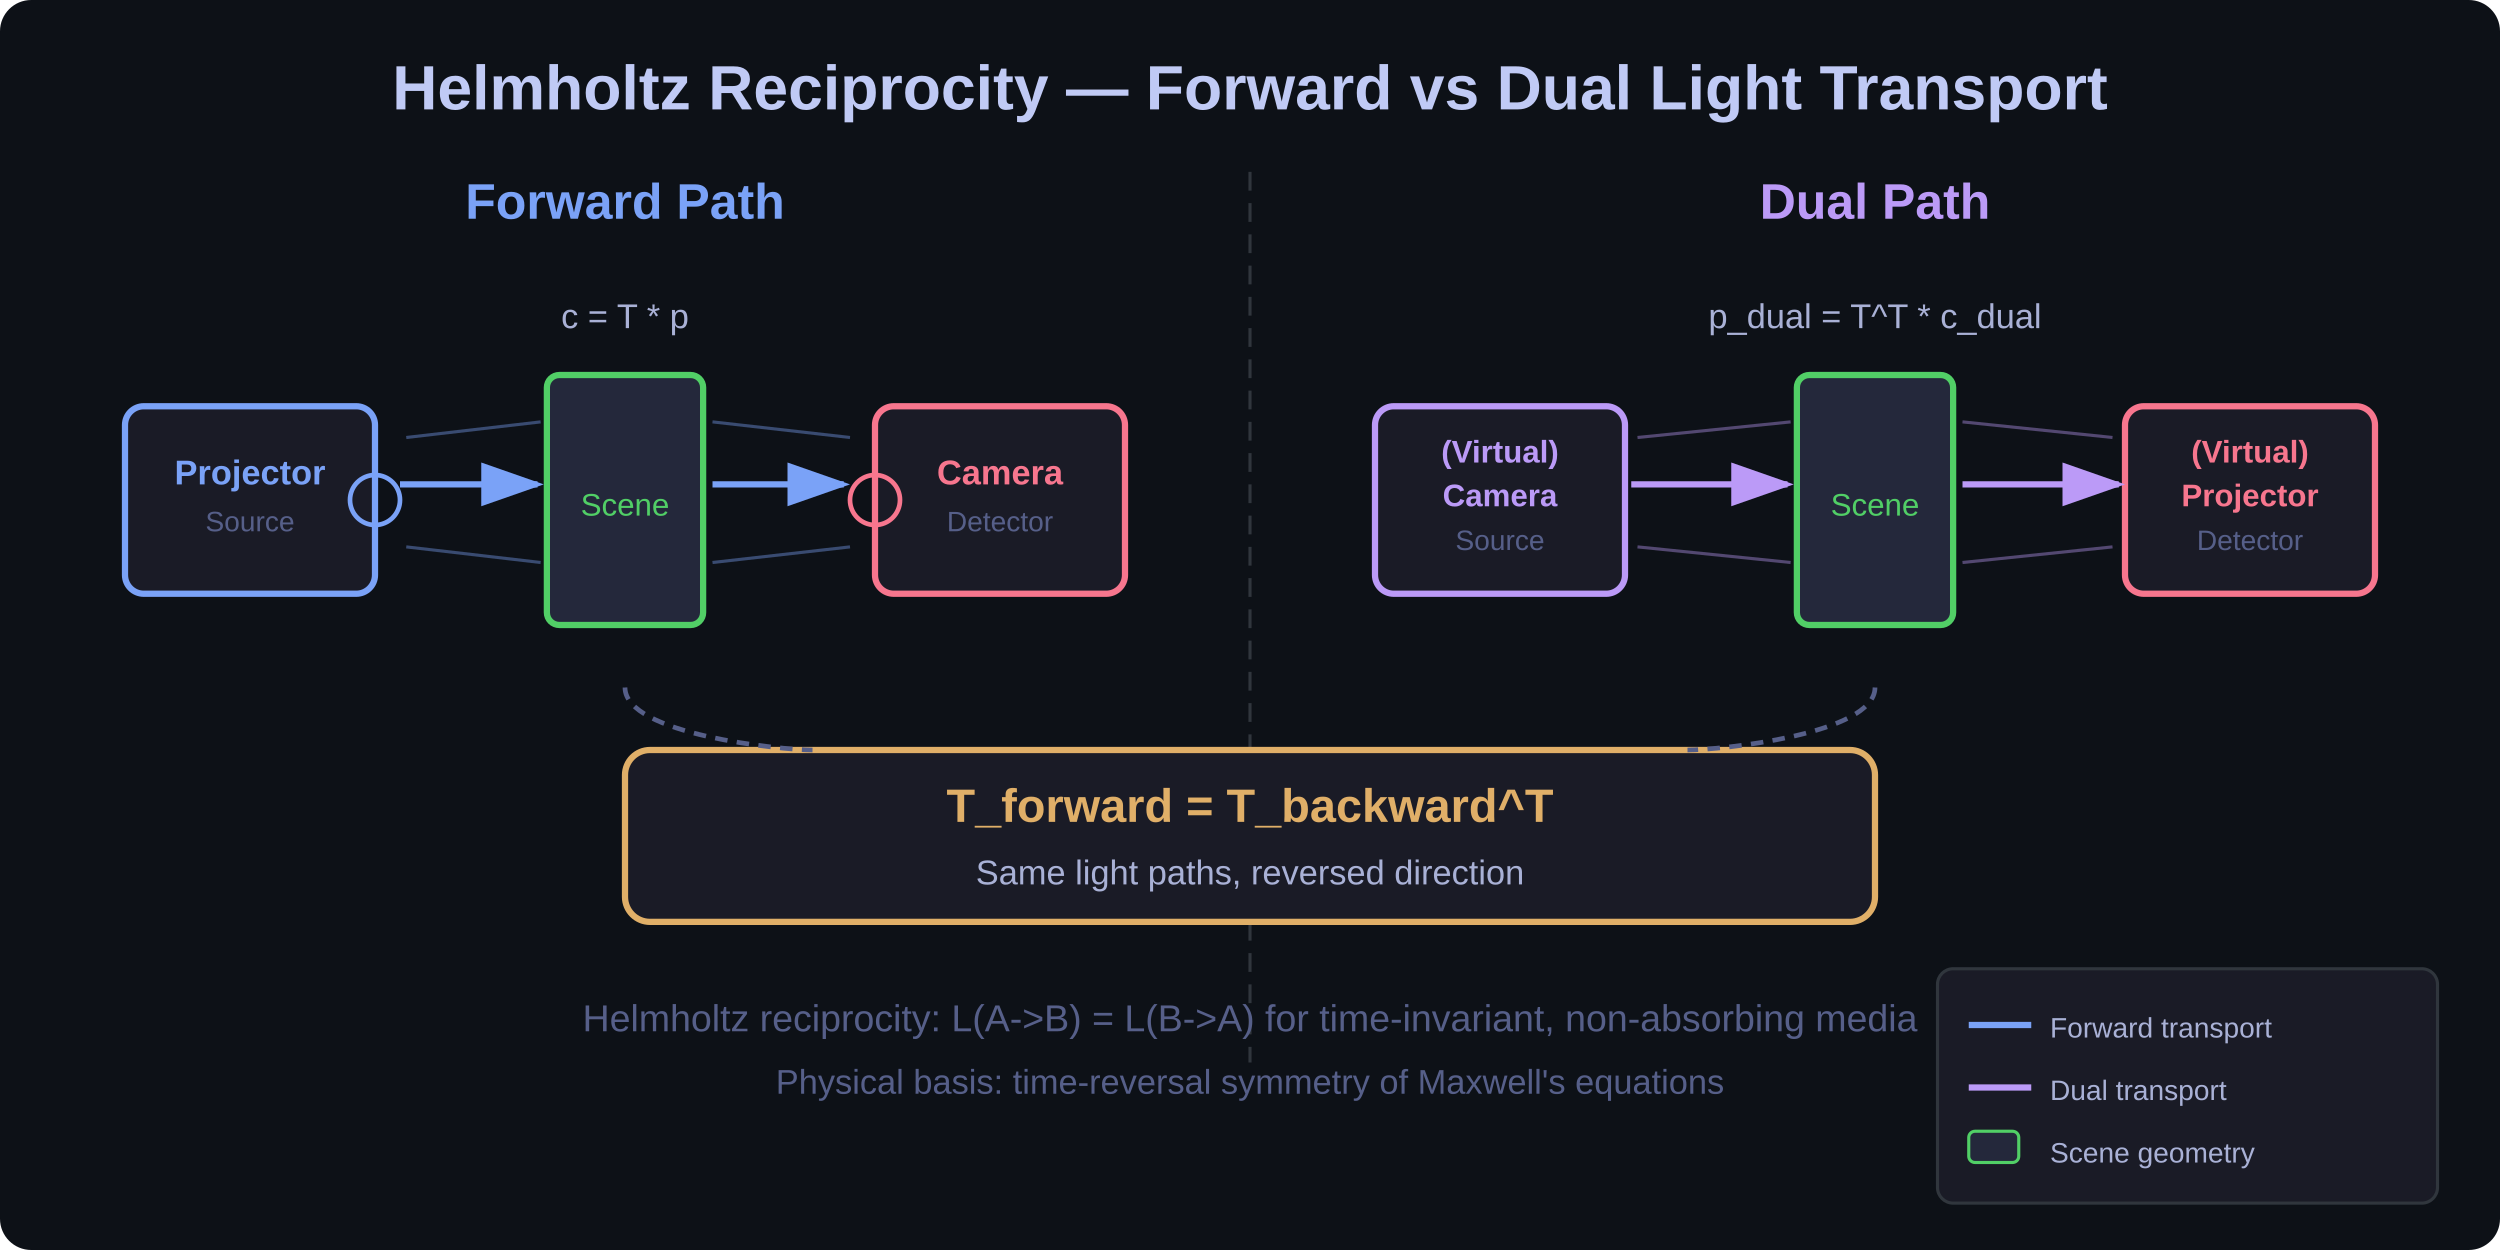
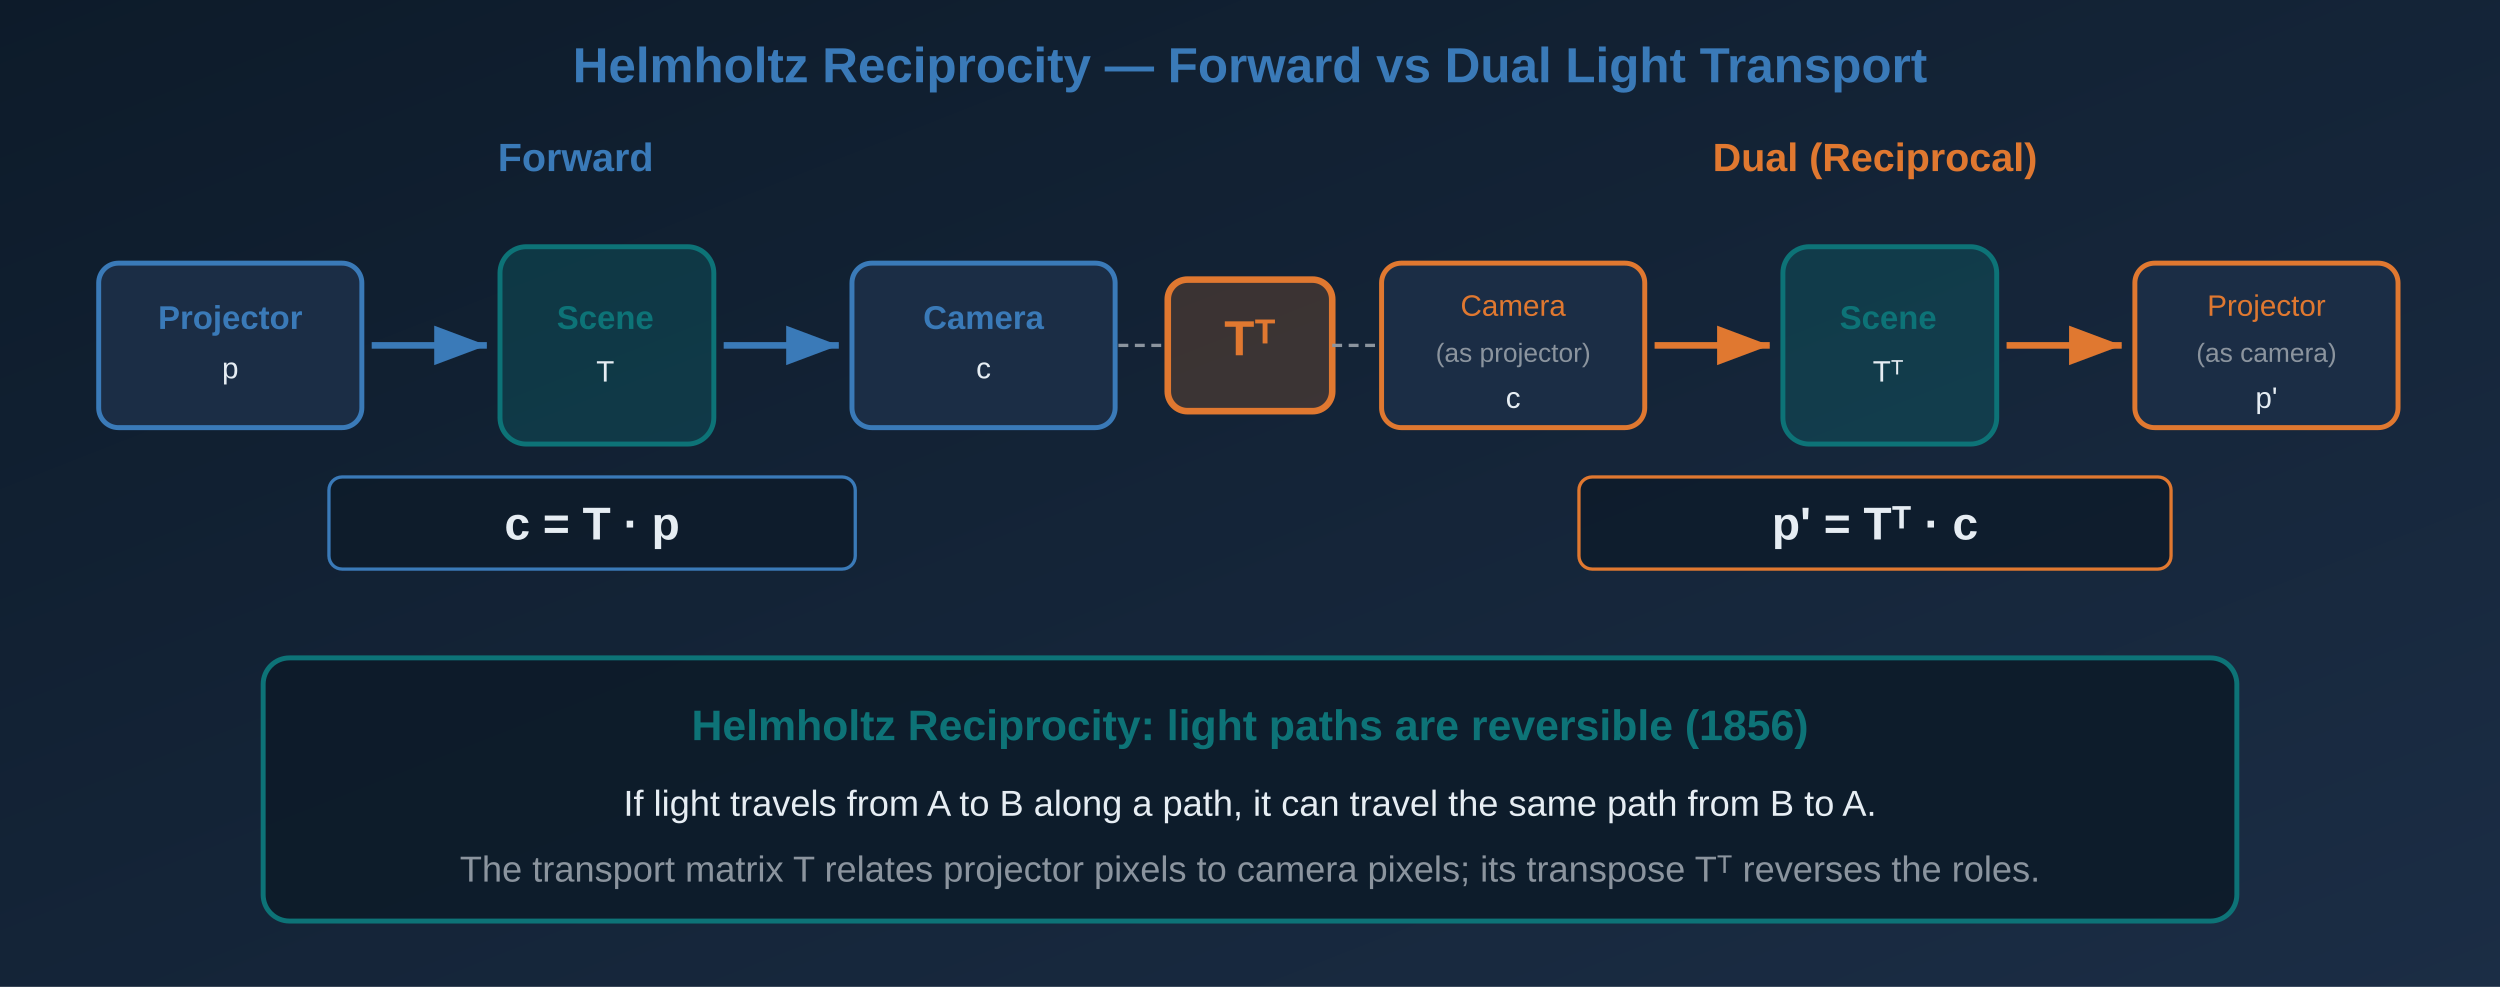
- <svg xmlns="http://www.w3.org/2000/svg" viewBox="0 0 800 400" font-family="Segoe UI, Arial, sans-serif">
+ <svg xmlns="http://www.w3.org/2000/svg" width="760" height="300" viewBox="0 0 760 300">
  <defs>
-     <marker id="fwd" markerWidth="10" markerHeight="7" refX="9" refY="3.5" orient="auto">
-       <polygon points="0 0, 10 3.5, 0 7" fill="#7aa2f7" />
+     <linearGradient id="bgGrad" x1="0" y1="0" x2="1" y2="1">
+       <stop offset="0%" style="stop-color:#0d1b2a;stop-opacity:1" />
+       <stop offset="100%" style="stop-color:#1b2d45;stop-opacity:1" />
+     </linearGradient>
+     <marker id="arrowBlue" markerWidth="8" markerHeight="6" refX="8" refY="3" orient="auto">
+       <polygon points="0 0, 8 3, 0 6" style="fill:#3a7ab8" />
    </marker>
-     <marker id="dual" markerWidth="10" markerHeight="7" refX="9" refY="3.5" orient="auto">
-       <polygon points="0 0, 10 3.5, 0 7" fill="#bb9af7" />
-     </marker>
-     <marker id="fwdRev" markerWidth="10" markerHeight="7" refX="9" refY="3.5" orient="auto">
-       <polygon points="0 0, 10 3.5, 0 7" fill="#f7768e" />
+     <marker id="arrowOrange" markerWidth="8" markerHeight="6" refX="8" refY="3" orient="auto">
+       <polygon points="0 0, 8 3, 0 6" style="fill:#e07830" />
    </marker>
  </defs>
-   <rect width="800" height="400" fill="#0d1117" rx="10" />
-   <text x="400" y="35" text-anchor="middle" font-size="20" font-weight="bold" fill="#c0caf5">
-     Helmholtz Reciprocity — Forward vs Dual Light Transport
-   </text>
-   <line x1="400" y1="55" x2="400" y2="340" stroke="#30363d" stroke-width="1" stroke-dasharray="6,4" />
-   <text x="200" y="70" text-anchor="middle" font-size="16" font-weight="bold" fill="#7aa2f7">Forward Path</text>
-   <rect x="40" y="130" width="80" height="60" rx="6" fill="#1a1b26" stroke="#7aa2f7" stroke-width="2" />
-   <text x="80" y="155" text-anchor="middle" font-size="11" font-weight="bold" fill="#7aa2f7">Projector</text>
-   <text x="80" y="170" text-anchor="middle" font-size="9" fill="#565f89">Source</text>
-   <circle cx="120" cy="160" r="8" fill="none" stroke="#7aa2f7" stroke-width="1.5" />
-   <rect x="175" y="120" width="50" height="80" rx="4" fill="#24283b" stroke="#51cf66" stroke-width="2" />
-   <text x="200" y="165" text-anchor="middle" font-size="10" fill="#51cf66">Scene</text>
-   <rect x="280" y="130" width="80" height="60" rx="6" fill="#1a1b26" stroke="#f7768e" stroke-width="2" />
-   <text x="320" y="155" text-anchor="middle" font-size="11" font-weight="bold" fill="#f7768e">Camera</text>
-   <text x="320" y="170" text-anchor="middle" font-size="9" fill="#565f89">Detector</text>
-   <circle cx="280" cy="160" r="8" fill="none" stroke="#f7768e" stroke-width="1.5" />
-   <line x1="128" y1="155" x2="172" y2="155" stroke="#7aa2f7" stroke-width="2" marker-end="url(#fwd)" />
-   <line x1="228" y1="155" x2="270" y2="155" stroke="#7aa2f7" stroke-width="2" marker-end="url(#fwd)" />
-   <text x="200" y="105" text-anchor="middle" font-size="11" fill="#a9b1d6">c = T * p</text>
-   <line x1="130" y1="140" x2="173" y2="135" stroke="#7aa2f7" stroke-width="1" opacity="0.4" />
-   <line x1="130" y1="175" x2="173" y2="180" stroke="#7aa2f7" stroke-width="1" opacity="0.4" />
-   <line x1="228" y1="135" x2="272" y2="140" stroke="#7aa2f7" stroke-width="1" opacity="0.4" />
-   <line x1="228" y1="180" x2="272" y2="175" stroke="#7aa2f7" stroke-width="1" opacity="0.4" />
-   <text x="600" y="70" text-anchor="middle" font-size="16" font-weight="bold" fill="#bb9af7">Dual Path</text>
-   <rect x="440" y="130" width="80" height="60" rx="6" fill="#1a1b26" stroke="#bb9af7" stroke-width="2" />
-   <text x="480" y="148" text-anchor="middle" font-size="10" font-weight="bold" fill="#bb9af7">(Virtual)</text>
-   <text x="480" y="162" text-anchor="middle" font-size="10" font-weight="bold" fill="#bb9af7">Camera</text>
-   <text x="480" y="176" text-anchor="middle" font-size="9" fill="#565f89">Source</text>
-   <rect x="575" y="120" width="50" height="80" rx="4" fill="#24283b" stroke="#51cf66" stroke-width="2" />
-   <text x="600" y="165" text-anchor="middle" font-size="10" fill="#51cf66">Scene</text>
-   <rect x="680" y="130" width="80" height="60" rx="6" fill="#1a1b26" stroke="#f7768e" stroke-width="2" />
-   <text x="720" y="148" text-anchor="middle" font-size="10" font-weight="bold" fill="#f7768e">(Virtual)</text>
-   <text x="720" y="162" text-anchor="middle" font-size="10" font-weight="bold" fill="#f7768e">Projector</text>
-   <text x="720" y="176" text-anchor="middle" font-size="9" fill="#565f89">Detector</text>
-   <line x1="522" y1="155" x2="572" y2="155" stroke="#bb9af7" stroke-width="2" marker-end="url(#dual)" />
-   <line x1="628" y1="155" x2="678" y2="155" stroke="#bb9af7" stroke-width="2" marker-end="url(#dual)" />
-   <text x="600" y="105" text-anchor="middle" font-size="11" fill="#a9b1d6">p_dual = T^T * c_dual</text>
-   <line x1="524" y1="140" x2="573" y2="135" stroke="#bb9af7" stroke-width="1" opacity="0.4" />
-   <line x1="524" y1="175" x2="573" y2="180" stroke="#bb9af7" stroke-width="1" opacity="0.4" />
-   <line x1="628" y1="135" x2="676" y2="140" stroke="#bb9af7" stroke-width="1" opacity="0.4" />
-   <line x1="628" y1="180" x2="676" y2="175" stroke="#bb9af7" stroke-width="1" opacity="0.4" />
-   <rect x="200" y="240" width="400" height="55" rx="8" fill="#1a1b26" stroke="#e0af68" stroke-width="2" />
-   <text x="400" y="263" text-anchor="middle" font-size="15" font-weight="bold" fill="#e0af68">
-     T_forward = T_backward^T
-   </text>
-   <text x="400" y="283" text-anchor="middle" font-size="11" fill="#a9b1d6">
-     Same light paths, reversed direction
-   </text>
-   <path d="M 200,220 C 200,235 250,240 260,240" fill="none" stroke="#565f89" stroke-width="1.5" stroke-dasharray="4,3" />
-   <path d="M 600,220 C 600,235 550,240 540,240" fill="none" stroke="#565f89" stroke-width="1.5" stroke-dasharray="4,3" />
-   <text x="400" y="330" text-anchor="middle" font-size="12" fill="#565f89">
-     Helmholtz reciprocity: L(A-&gt;B) = L(B-&gt;A) for time-invariant, non-absorbing media
-   </text>
-   <text x="400" y="350" text-anchor="middle" font-size="11" fill="#565f89">
-     Physical basis: time-reversal symmetry of Maxwell's equations
-   </text>
-   <g transform="translate(620,310)">
-     <rect x="0" y="0" width="160" height="75" rx="5" fill="#1a1b26" stroke="#30363d" stroke-width="1" />
-     <line x1="10" y1="18" x2="30" y2="18" stroke="#7aa2f7" stroke-width="2" />
-     <text x="36" y="22" font-size="9" fill="#a9b1d6">Forward transport</text>
-     <line x1="10" y1="38" x2="30" y2="38" stroke="#bb9af7" stroke-width="2" />
-     <text x="36" y="42" font-size="9" fill="#a9b1d6">Dual transport</text>
-     <rect x="10" y="52" width="16" height="10" rx="2" fill="#24283b" stroke="#51cf66" stroke-width="1" />
-     <text x="36" y="62" font-size="9" fill="#a9b1d6">Scene geometry</text>
-   </g>
+   <rect width="760" height="300" fill="url(#bgGrad)" />
+   <text x="380" y="25" text-anchor="middle" style="font-family:Arial,sans-serif;font-size:15px;font-weight:bold;fill:#3a7ab8">Helmholtz Reciprocity — Forward vs Dual Light Transport</text>
+   <text x="175" y="52" text-anchor="middle" style="font-family:Arial,sans-serif;font-size:12px;font-weight:bold;fill:#3a7ab8">Forward</text>
+   <rect x="30" y="80" width="80" height="50" rx="6" style="fill:#1b2d45;stroke:#3a7ab8;stroke-width:1.5" />
+   <text x="70" y="100" text-anchor="middle" style="font-family:Arial,sans-serif;font-size:10px;font-weight:bold;fill:#3a7ab8">Projector</text>
+   <text x="70" y="115" text-anchor="middle" style="font-family:Arial,sans-serif;font-size:9px;fill:#e6edf3">p</text>
+   <line x1="113" y1="105" x2="148" y2="105" style="stroke:#3a7ab8;stroke-width:2" marker-end="url(#arrowBlue)" />
+   <rect x="152" y="75" width="65" height="60" rx="8" style="fill:#0d7377;fill-opacity:0.3;stroke:#0d7377;stroke-width:1.5" />
+   <text x="184" y="100" text-anchor="middle" style="font-family:Arial,sans-serif;font-size:10px;font-weight:bold;fill:#0d7377">Scene</text>
+   <text x="184" y="116" text-anchor="middle" style="font-family:Arial,sans-serif;font-size:9px;fill:#e6edf3">T</text>
+   <line x1="220" y1="105" x2="255" y2="105" style="stroke:#3a7ab8;stroke-width:2" marker-end="url(#arrowBlue)" />
+   <rect x="259" y="80" width="80" height="50" rx="6" style="fill:#1b2d45;stroke:#3a7ab8;stroke-width:1.5" />
+   <text x="299" y="100" text-anchor="middle" style="font-family:Arial,sans-serif;font-size:10px;font-weight:bold;fill:#3a7ab8">Camera</text>
+   <text x="299" y="115" text-anchor="middle" style="font-family:Arial,sans-serif;font-size:9px;fill:#e6edf3">c</text>
+   <rect x="100" y="145" width="160" height="28" rx="4" style="fill:#0d1b2a;fill-opacity:0.8;stroke:#3a7ab8;stroke-width:1" />
+   <text x="180" y="164" text-anchor="middle" style="font-family:Arial,sans-serif;font-size:14px;font-weight:bold;fill:#e6edf3">c = T · p</text>
+   <rect x="355" y="85" width="50" height="40" rx="6" style="fill:#e07830;fill-opacity:0.2;stroke:#e07830;stroke-width:2" />
+   <text x="380" y="108" text-anchor="middle" style="font-family:Arial,sans-serif;font-size:15px;font-weight:bold;fill:#e07830">Tᵀ</text>
+   <line x1="340" y1="105" x2="355" y2="105" style="stroke:#8b949e;stroke-width:1;stroke-dasharray:3,2" />
+   <line x1="405" y1="105" x2="420" y2="105" style="stroke:#8b949e;stroke-width:1;stroke-dasharray:3,2" />
+   <text x="570" y="52" text-anchor="middle" style="font-family:Arial,sans-serif;font-size:12px;font-weight:bold;fill:#e07830">Dual (Reciprocal)</text>
+   <rect x="420" y="80" width="80" height="50" rx="6" style="fill:#1b2d45;stroke:#e07830;stroke-width:1.5" />
+   <text x="460" y="96" text-anchor="middle" style="font-family:Arial,sans-serif;font-size:9px;fill:#e07830">Camera</text>
+   <text x="460" y="110" text-anchor="middle" style="font-family:Arial,sans-serif;font-size:8px;fill:#8b949e">(as projector)</text>
+   <text x="460" y="124" text-anchor="middle" style="font-family:Arial,sans-serif;font-size:9px;fill:#e6edf3">c</text>
+   <line x1="503" y1="105" x2="538" y2="105" style="stroke:#e07830;stroke-width:2" marker-end="url(#arrowOrange)" />
+   <rect x="542" y="75" width="65" height="60" rx="8" style="fill:#0d7377;fill-opacity:0.3;stroke:#0d7377;stroke-width:1.5" />
+   <text x="574" y="100" text-anchor="middle" style="font-family:Arial,sans-serif;font-size:10px;font-weight:bold;fill:#0d7377">Scene</text>
+   <text x="574" y="116" text-anchor="middle" style="font-family:Arial,sans-serif;font-size:9px;fill:#e6edf3">Tᵀ</text>
+   <line x1="610" y1="105" x2="645" y2="105" style="stroke:#e07830;stroke-width:2" marker-end="url(#arrowOrange)" />
+   <rect x="649" y="80" width="80" height="50" rx="6" style="fill:#1b2d45;stroke:#e07830;stroke-width:1.5" />
+   <text x="689" y="96" text-anchor="middle" style="font-family:Arial,sans-serif;font-size:9px;fill:#e07830">Projector</text>
+   <text x="689" y="110" text-anchor="middle" style="font-family:Arial,sans-serif;font-size:8px;fill:#8b949e">(as camera)</text>
+   <text x="689" y="124" text-anchor="middle" style="font-family:Arial,sans-serif;font-size:9px;fill:#e6edf3">p'</text>
+   <rect x="480" y="145" width="180" height="28" rx="4" style="fill:#0d1b2a;fill-opacity:0.8;stroke:#e07830;stroke-width:1" />
+   <text x="570" y="164" text-anchor="middle" style="font-family:Arial,sans-serif;font-size:14px;font-weight:bold;fill:#e6edf3">p' = Tᵀ · c</text>
+   <rect x="80" y="200" width="600" height="80" rx="8" style="fill:#0d1b2a;fill-opacity:0.9;stroke:#0d7377;stroke-width:1.5" />
+   <text x="380" y="225" text-anchor="middle" style="font-family:Arial,sans-serif;font-size:13px;font-weight:bold;fill:#0d7377">Helmholtz Reciprocity: light paths are reversible (1856)</text>
+   <text x="380" y="248" text-anchor="middle" style="font-family:Arial,sans-serif;font-size:11px;fill:#e6edf3">If light travels from A to B along a path, it can travel the same path from B to A.</text>
+   <text x="380" y="268" text-anchor="middle" style="font-family:Arial,sans-serif;font-size:11px;fill:#8b949e">The transport matrix T relates projector pixels to camera pixels; its transpose Tᵀ reverses the roles.</text>
</svg>
